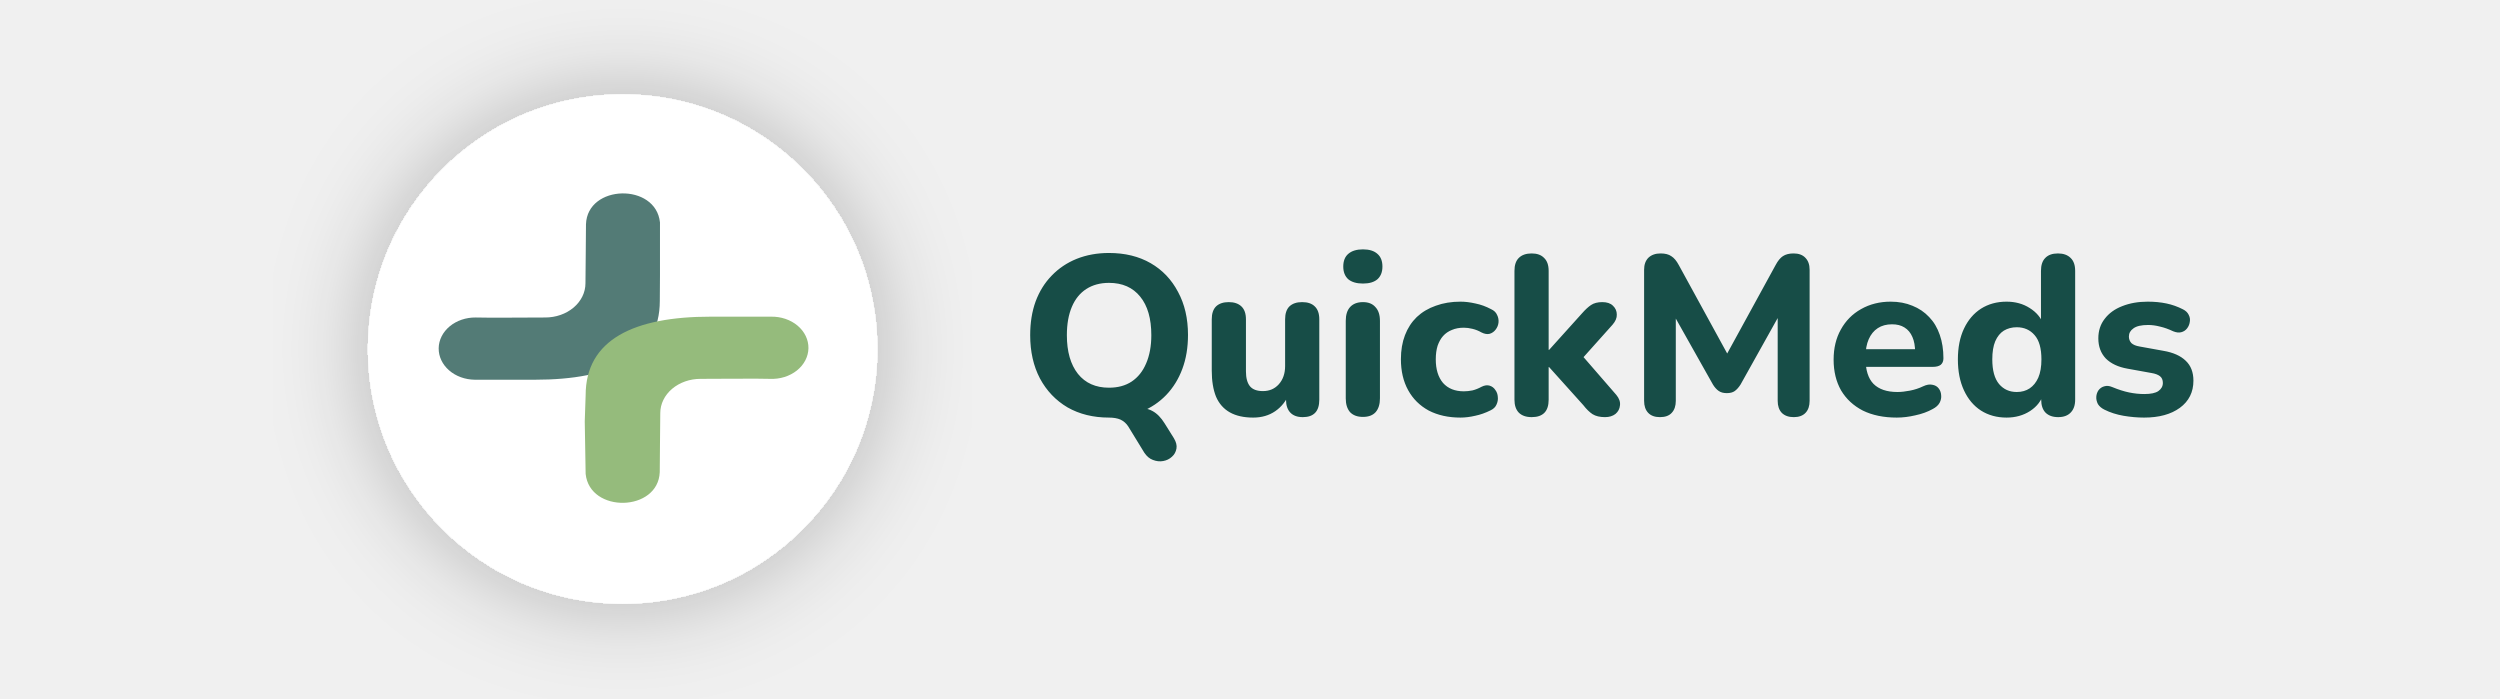
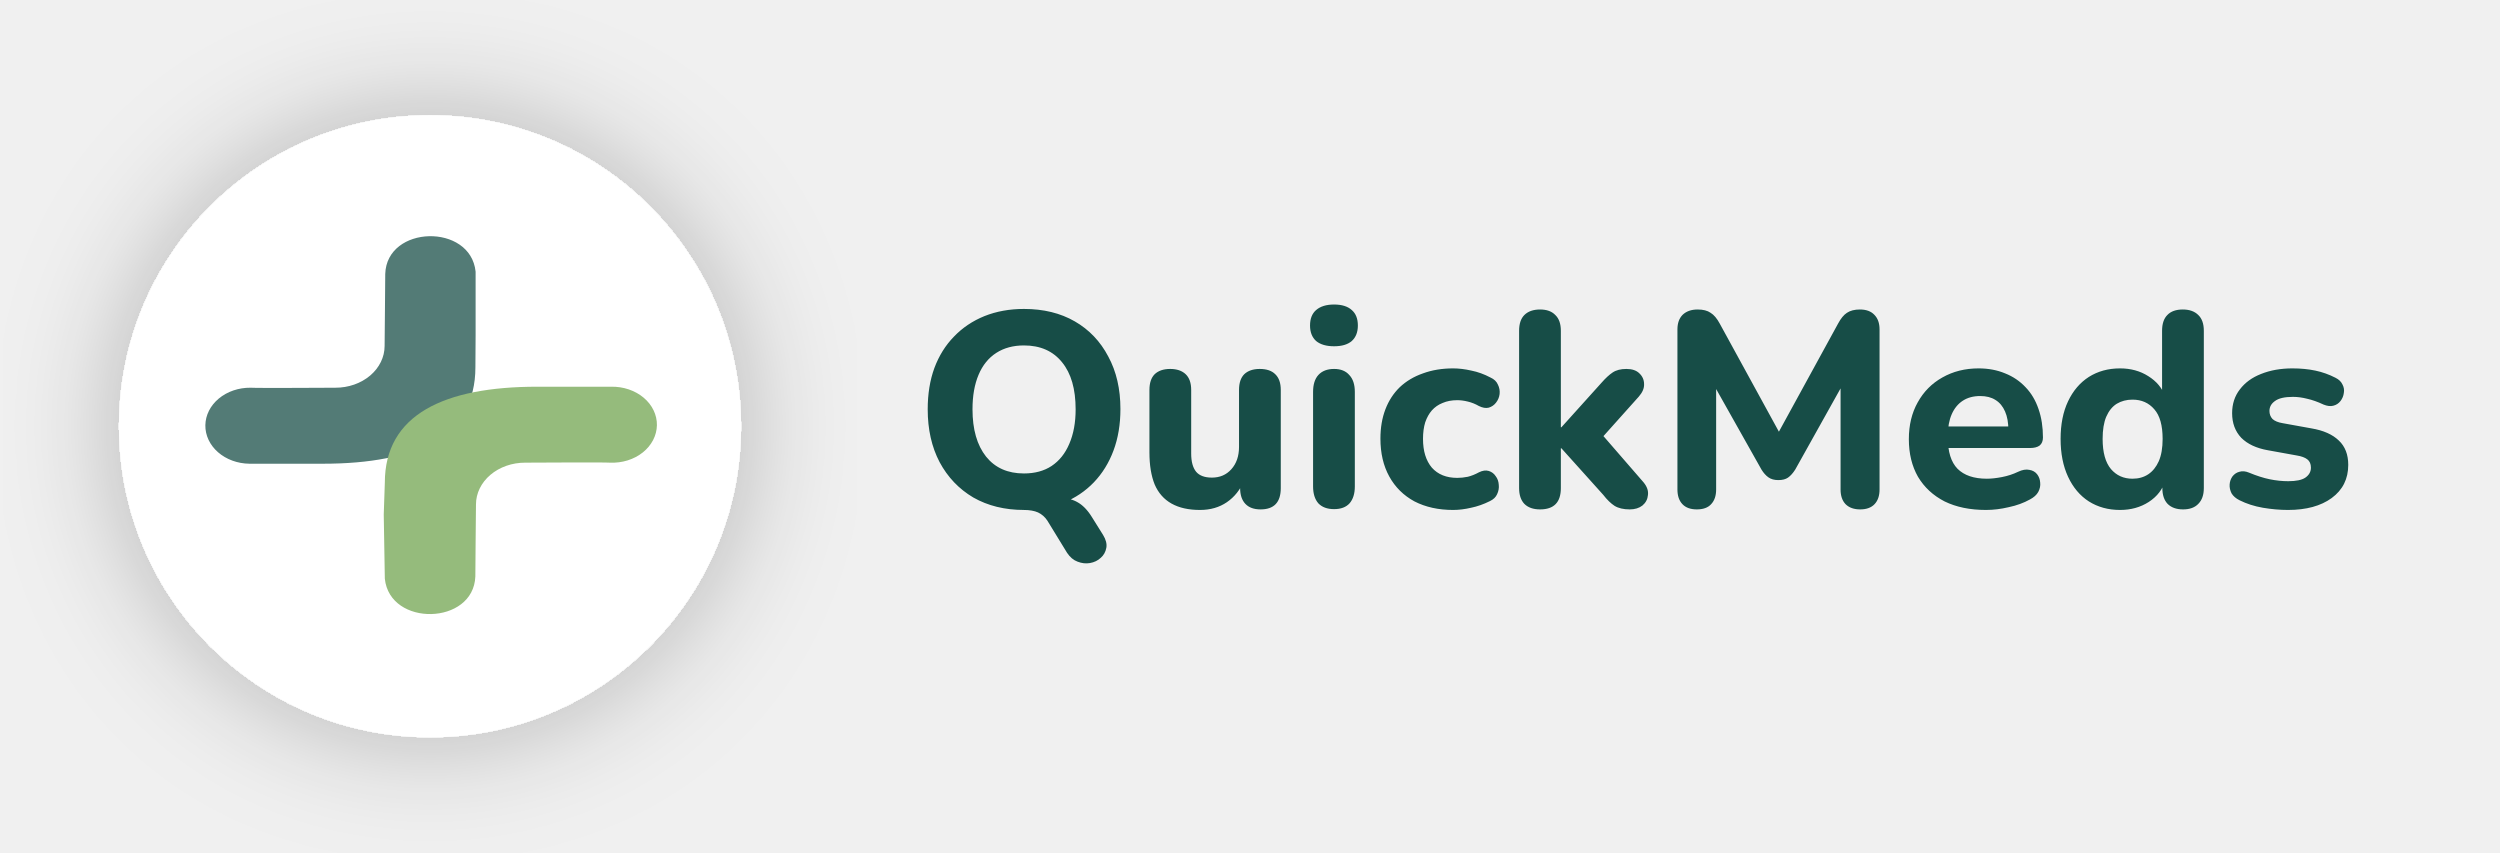
- <svg xmlns="http://www.w3.org/2000/svg" width="265" height="74" viewBox="0 0 265 74" fill="none">
-   <path d="M124.416 46.424C124.672 46.84 124.768 47.216 124.704 47.552C124.64 47.904 124.48 48.192 124.224 48.416C123.968 48.656 123.656 48.808 123.288 48.872C122.936 48.936 122.576 48.896 122.208 48.752C121.856 48.624 121.552 48.368 121.296 47.984L119.592 45.2C119.384 44.88 119.112 44.64 118.776 44.48C118.456 44.336 118.04 44.264 117.528 44.264L120.36 43.184C121.096 43.184 121.696 43.312 122.16 43.568C122.64 43.824 123.072 44.264 123.456 44.888L124.416 46.424ZM117.552 44.264C115.888 44.264 114.424 43.904 113.16 43.184C111.912 42.448 110.936 41.424 110.232 40.112C109.544 38.8 109.2 37.272 109.2 35.528C109.2 34.2 109.392 33.008 109.776 31.952C110.176 30.88 110.744 29.968 111.48 29.216C112.216 28.448 113.096 27.856 114.12 27.44C115.16 27.024 116.304 26.816 117.552 26.816C119.248 26.816 120.72 27.176 121.968 27.896C123.216 28.616 124.184 29.632 124.872 30.944C125.576 32.24 125.928 33.76 125.928 35.504C125.928 36.832 125.728 38.032 125.328 39.104C124.928 40.176 124.36 41.096 123.624 41.864C122.888 42.632 122.008 43.224 120.984 43.64C119.96 44.056 118.816 44.264 117.552 44.264ZM117.552 41.096C118.496 41.096 119.296 40.88 119.952 40.448C120.624 40 121.136 39.36 121.488 38.528C121.856 37.68 122.04 36.68 122.04 35.528C122.04 33.768 121.648 32.408 120.864 31.448C120.08 30.472 118.976 29.984 117.552 29.984C116.624 29.984 115.824 30.2 115.152 30.632C114.48 31.064 113.968 31.696 113.616 32.528C113.264 33.36 113.088 34.36 113.088 35.528C113.088 37.272 113.48 38.64 114.264 39.632C115.048 40.608 116.144 41.096 117.552 41.096ZM132.838 44.264C131.846 44.264 131.022 44.08 130.366 43.712C129.71 43.344 129.222 42.792 128.902 42.056C128.598 41.304 128.446 40.376 128.446 39.272V33.848C128.446 33.24 128.598 32.784 128.902 32.48C129.222 32.176 129.67 32.024 130.246 32.024C130.822 32.024 131.27 32.176 131.59 32.48C131.91 32.784 132.07 33.24 132.07 33.848V39.368C132.07 40.072 132.214 40.6 132.502 40.952C132.79 41.288 133.246 41.456 133.87 41.456C134.558 41.456 135.118 41.216 135.55 40.736C135.998 40.24 136.222 39.592 136.222 38.792V33.848C136.222 33.24 136.374 32.784 136.678 32.48C136.998 32.176 137.446 32.024 138.022 32.024C138.614 32.024 139.062 32.176 139.366 32.48C139.686 32.784 139.846 33.24 139.846 33.848V42.368C139.846 43.6 139.262 44.216 138.094 44.216C137.518 44.216 137.078 44.056 136.774 43.736C136.47 43.416 136.318 42.96 136.318 42.368V40.76L136.678 41.696C136.326 42.512 135.822 43.144 135.166 43.592C134.51 44.04 133.734 44.264 132.838 44.264ZM144.474 44.192C143.882 44.192 143.426 44.024 143.106 43.688C142.802 43.336 142.65 42.848 142.65 42.224V34.016C142.65 33.376 142.802 32.888 143.106 32.552C143.426 32.2 143.882 32.024 144.474 32.024C145.05 32.024 145.49 32.2 145.794 32.552C146.114 32.888 146.274 33.376 146.274 34.016V42.224C146.274 42.848 146.122 43.336 145.818 43.688C145.514 44.024 145.066 44.192 144.474 44.192ZM144.474 30.056C143.802 30.056 143.282 29.904 142.914 29.6C142.562 29.28 142.386 28.832 142.386 28.256C142.386 27.664 142.562 27.216 142.914 26.912C143.282 26.592 143.802 26.432 144.474 26.432C145.146 26.432 145.658 26.592 146.01 26.912C146.362 27.216 146.538 27.664 146.538 28.256C146.538 28.832 146.362 29.28 146.01 29.6C145.658 29.904 145.146 30.056 144.474 30.056ZM154.808 44.264C153.528 44.264 152.408 44.016 151.448 43.52C150.504 43.008 149.776 42.288 149.264 41.36C148.752 40.432 148.496 39.336 148.496 38.072C148.496 37.128 148.64 36.28 148.928 35.528C149.216 34.776 149.632 34.136 150.176 33.608C150.736 33.08 151.408 32.68 152.192 32.408C152.976 32.12 153.848 31.976 154.808 31.976C155.304 31.976 155.832 32.04 156.392 32.168C156.952 32.28 157.504 32.48 158.048 32.768C158.368 32.912 158.584 33.12 158.696 33.392C158.824 33.648 158.872 33.92 158.84 34.208C158.808 34.48 158.704 34.728 158.528 34.952C158.368 35.16 158.16 35.304 157.904 35.384C157.648 35.448 157.36 35.4 157.04 35.24C156.736 35.064 156.416 34.936 156.08 34.856C155.76 34.776 155.456 34.736 155.168 34.736C154.688 34.736 154.264 34.816 153.896 34.976C153.528 35.12 153.216 35.336 152.96 35.624C152.72 35.896 152.528 36.24 152.384 36.656C152.256 37.072 152.192 37.552 152.192 38.096C152.192 39.152 152.448 39.984 152.96 40.592C153.488 41.184 154.224 41.48 155.168 41.48C155.456 41.48 155.76 41.448 156.08 41.384C156.4 41.304 156.72 41.176 157.04 41C157.36 40.84 157.648 40.8 157.904 40.88C158.16 40.96 158.36 41.112 158.504 41.336C158.664 41.544 158.752 41.792 158.768 42.08C158.8 42.352 158.752 42.624 158.624 42.896C158.512 43.152 158.304 43.352 158 43.496C157.456 43.768 156.912 43.96 156.368 44.072C155.824 44.2 155.304 44.264 154.808 44.264ZM162.357 44.216C161.765 44.216 161.309 44.056 160.989 43.736C160.685 43.416 160.533 42.96 160.533 42.368V28.712C160.533 28.104 160.685 27.648 160.989 27.344C161.309 27.024 161.765 26.864 162.357 26.864C162.933 26.864 163.373 27.024 163.677 27.344C163.997 27.648 164.157 28.104 164.157 28.712V37.088H164.205L167.685 33.224C168.037 32.824 168.357 32.528 168.645 32.336C168.949 32.128 169.349 32.024 169.845 32.024C170.341 32.024 170.717 32.152 170.973 32.408C171.245 32.664 171.381 32.976 171.381 33.344C171.397 33.696 171.245 34.056 170.925 34.424L167.253 38.528V37.16L171.333 41.864C171.637 42.232 171.765 42.6 171.717 42.968C171.685 43.336 171.525 43.64 171.237 43.88C170.949 44.104 170.581 44.216 170.133 44.216C169.589 44.216 169.149 44.112 168.813 43.904C168.493 43.696 168.165 43.376 167.829 42.944L164.205 38.912H164.157V42.368C164.157 43.6 163.557 44.216 162.357 44.216ZM175.955 44.216C175.411 44.216 174.995 44.064 174.707 43.76C174.419 43.456 174.275 43.032 174.275 42.488V28.592C174.275 28.048 174.427 27.624 174.731 27.32C175.051 27.016 175.483 26.864 176.027 26.864C176.507 26.864 176.883 26.96 177.155 27.152C177.443 27.328 177.707 27.64 177.947 28.088L183.491 38.216H182.675L188.219 28.088C188.459 27.64 188.715 27.328 188.987 27.152C189.275 26.96 189.651 26.864 190.115 26.864C190.659 26.864 191.075 27.016 191.363 27.32C191.667 27.624 191.819 28.048 191.819 28.592V42.488C191.819 43.032 191.675 43.456 191.387 43.76C191.099 44.064 190.683 44.216 190.139 44.216C189.595 44.216 189.171 44.064 188.867 43.76C188.579 43.456 188.435 43.032 188.435 42.488V32.768H188.963L184.499 40.76C184.307 41.064 184.099 41.296 183.875 41.456C183.667 41.6 183.387 41.672 183.035 41.672C182.683 41.672 182.395 41.592 182.171 41.432C181.947 41.272 181.747 41.048 181.571 40.76L177.059 32.744H177.635V42.488C177.635 43.032 177.491 43.456 177.203 43.76C176.931 44.064 176.515 44.216 175.955 44.216ZM201.059 44.264C199.667 44.264 198.467 44.016 197.459 43.52C196.467 43.008 195.699 42.296 195.155 41.384C194.627 40.456 194.363 39.368 194.363 38.12C194.363 36.904 194.619 35.84 195.131 34.928C195.643 34 196.355 33.28 197.267 32.768C198.195 32.24 199.243 31.976 200.411 31.976C201.259 31.976 202.027 32.12 202.715 32.408C203.403 32.68 203.995 33.08 204.491 33.608C204.987 34.12 205.363 34.752 205.619 35.504C205.875 36.24 206.003 37.064 206.003 37.976C206.003 38.28 205.907 38.512 205.715 38.672C205.523 38.816 205.243 38.888 204.875 38.888H197.339V37.016H203.387L203.003 37.352C203.003 36.696 202.907 36.152 202.715 35.72C202.523 35.272 202.243 34.936 201.875 34.712C201.523 34.488 201.083 34.376 200.555 34.376C199.963 34.376 199.459 34.512 199.043 34.784C198.627 35.056 198.307 35.448 198.083 35.96C197.859 36.472 197.747 37.088 197.747 37.808V38C197.747 39.216 198.027 40.112 198.587 40.688C199.163 41.264 200.011 41.552 201.131 41.552C201.515 41.552 201.955 41.504 202.451 41.408C202.947 41.312 203.411 41.16 203.843 40.952C204.211 40.776 204.539 40.72 204.827 40.784C205.115 40.832 205.339 40.96 205.499 41.168C205.659 41.376 205.747 41.616 205.763 41.888C205.795 42.16 205.739 42.432 205.595 42.704C205.451 42.96 205.211 43.176 204.875 43.352C204.331 43.656 203.715 43.88 203.027 44.024C202.355 44.184 201.699 44.264 201.059 44.264ZM212.695 44.264C211.671 44.264 210.767 44.016 209.983 43.52C209.215 43.024 208.615 42.312 208.183 41.384C207.751 40.456 207.535 39.36 207.535 38.096C207.535 36.832 207.751 35.744 208.183 34.832C208.615 33.92 209.215 33.216 209.983 32.72C210.767 32.224 211.671 31.976 212.695 31.976C213.623 31.976 214.439 32.2 215.143 32.648C215.863 33.096 216.351 33.68 216.607 34.4H216.343V28.712C216.343 28.104 216.495 27.648 216.799 27.344C217.103 27.024 217.551 26.864 218.143 26.864C218.719 26.864 219.167 27.024 219.487 27.344C219.807 27.648 219.967 28.104 219.967 28.712V42.368C219.967 42.96 219.807 43.416 219.487 43.736C219.183 44.056 218.743 44.216 218.167 44.216C217.591 44.216 217.143 44.056 216.823 43.736C216.519 43.416 216.367 42.96 216.367 42.368V40.736L216.631 41.672C216.407 42.456 215.927 43.088 215.191 43.568C214.471 44.032 213.639 44.264 212.695 44.264ZM213.775 41.552C214.303 41.552 214.759 41.424 215.143 41.168C215.527 40.912 215.831 40.536 216.055 40.04C216.279 39.528 216.391 38.88 216.391 38.096C216.391 36.928 216.151 36.072 215.671 35.528C215.191 34.968 214.559 34.688 213.775 34.688C213.263 34.688 212.807 34.808 212.407 35.048C212.023 35.288 211.719 35.664 211.495 36.176C211.287 36.672 211.183 37.312 211.183 38.096C211.183 39.264 211.423 40.136 211.903 40.712C212.383 41.272 213.007 41.552 213.775 41.552ZM227.271 44.264C226.567 44.264 225.839 44.2 225.087 44.072C224.351 43.944 223.679 43.728 223.071 43.424C222.751 43.264 222.519 43.064 222.375 42.824C222.247 42.568 222.191 42.312 222.207 42.056C222.223 41.8 222.303 41.568 222.447 41.36C222.607 41.152 222.807 41.016 223.047 40.952C223.303 40.872 223.583 40.896 223.887 41.024C224.543 41.296 225.143 41.488 225.687 41.6C226.231 41.712 226.767 41.768 227.295 41.768C227.983 41.768 228.479 41.664 228.783 41.456C229.103 41.232 229.263 40.944 229.263 40.592C229.263 40.272 229.159 40.032 228.951 39.872C228.743 39.712 228.439 39.6 228.039 39.536L225.519 39.08C224.527 38.904 223.759 38.544 223.215 38C222.687 37.44 222.423 36.728 222.423 35.864C222.423 35.064 222.647 34.376 223.095 33.8C223.543 33.208 224.159 32.76 224.943 32.456C225.743 32.136 226.647 31.976 227.655 31.976C228.375 31.976 229.039 32.04 229.647 32.168C230.255 32.296 230.839 32.504 231.399 32.792C231.687 32.936 231.887 33.128 231.999 33.368C232.127 33.608 232.167 33.856 232.119 34.112C232.087 34.368 231.991 34.6 231.831 34.808C231.671 35.016 231.463 35.152 231.207 35.216C230.967 35.28 230.687 35.248 230.367 35.12C229.855 34.88 229.383 34.712 228.951 34.616C228.519 34.504 228.103 34.448 227.703 34.448C226.983 34.448 226.463 34.568 226.143 34.808C225.823 35.032 225.663 35.32 225.663 35.672C225.663 35.944 225.751 36.176 225.927 36.368C226.119 36.544 226.407 36.664 226.791 36.728L229.311 37.184C230.351 37.36 231.143 37.712 231.687 38.24C232.231 38.752 232.503 39.456 232.503 40.352C232.503 41.568 232.023 42.528 231.063 43.232C230.119 43.92 228.855 44.264 227.271 44.264Z" fill="#174D47" />
-   <g filter="url(#filter0_d_93_5419)">
-     <circle cx="66" cy="37" r="27" fill="white" />
-     <path fill-rule="evenodd" clip-rule="evenodd" d="M69.958 29.106C69.958 28.922 69.958 23.748 69.958 23.58C69.52 19.358 62.25 19.531 62.114 23.775C62.114 25.261 62.065 28.57 62.059 30.035C62.058 30.512 61.947 30.984 61.731 31.424C61.515 31.864 61.2 32.264 60.803 32.6C60.405 32.936 59.934 33.203 59.416 33.383C58.897 33.564 58.342 33.656 57.782 33.654C57.467 33.654 50.931 33.696 50.425 33.654C49.398 33.643 48.407 33.98 47.67 34.59C46.934 35.201 46.513 36.036 46.5 36.911C46.487 37.785 46.883 38.629 47.601 39.255C48.318 39.882 49.299 40.24 50.327 40.251H56.702C64.836 40.251 69.94 37.803 69.94 31.889L69.958 29.106Z" fill="#174D47" fill-opacity="0.74" />
-     <path fill-rule="evenodd" clip-rule="evenodd" d="M61.984 44.668C61.984 44.852 62.078 50.065 62.078 50.233C62.516 54.435 69.774 54.272 69.934 50.039C69.934 48.552 69.984 45.243 69.99 43.783C69.99 43.306 70.101 42.833 70.316 42.393C70.531 41.952 70.846 41.552 71.244 41.215C71.641 40.878 72.113 40.612 72.632 40.43C73.15 40.249 73.706 40.157 74.267 40.159C74.582 40.159 81.117 40.117 81.623 40.159C82.144 40.181 82.665 40.114 83.154 39.962C83.643 39.809 84.091 39.573 84.472 39.27C84.852 38.966 85.156 38.6 85.366 38.194C85.576 37.788 85.688 37.35 85.695 36.907C85.701 36.463 85.603 36.023 85.405 35.613C85.207 35.202 84.914 34.83 84.543 34.518C84.172 34.206 83.731 33.962 83.246 33.798C82.762 33.635 82.243 33.556 81.722 33.567H75.335C67.201 33.562 62.078 35.999 62.078 41.902L61.984 44.668Z" fill="#95BB7C" />
+ <svg xmlns="http://www.w3.org/2000/svg" width="217" height="74" viewBox="0 0 217 74" fill="none">
+   <path d="M95.741 46.424C95.997 46.84 96.093 47.216 96.029 47.552C95.965 47.904 95.805 48.192 95.549 48.416C95.293 48.656 94.981 48.808 94.613 48.872C94.261 48.936 93.901 48.896 93.533 48.752C93.181 48.624 92.877 48.368 92.621 47.984L90.917 45.2C90.709 44.88 90.437 44.64 90.101 44.48C89.781 44.336 89.365 44.264 88.853 44.264L91.685 43.184C92.421 43.184 93.021 43.312 93.485 43.568C93.965 43.824 94.397 44.264 94.781 44.888L95.741 46.424ZM88.877 44.264C87.213 44.264 85.749 43.904 84.485 43.184C83.237 42.448 82.261 41.424 81.557 40.112C80.869 38.8 80.525 37.272 80.525 35.528C80.525 34.2 80.717 33.008 81.101 31.952C81.501 30.88 82.069 29.968 82.805 29.216C83.541 28.448 84.421 27.856 85.445 27.44C86.485 27.024 87.629 26.816 88.877 26.816C90.573 26.816 92.045 27.176 93.293 27.896C94.541 28.616 95.509 29.632 96.197 30.944C96.901 32.24 97.253 33.76 97.253 35.504C97.253 36.832 97.053 38.032 96.653 39.104C96.253 40.176 95.685 41.096 94.949 41.864C94.213 42.632 93.333 43.224 92.309 43.64C91.285 44.056 90.141 44.264 88.877 44.264ZM88.877 41.096C89.821 41.096 90.621 40.88 91.277 40.448C91.949 40 92.461 39.36 92.813 38.528C93.181 37.68 93.365 36.68 93.365 35.528C93.365 33.768 92.973 32.408 92.189 31.448C91.405 30.472 90.301 29.984 88.877 29.984C87.949 29.984 87.149 30.2 86.477 30.632C85.805 31.064 85.293 31.696 84.941 32.528C84.589 33.36 84.413 34.36 84.413 35.528C84.413 37.272 84.805 38.64 85.589 39.632C86.373 40.608 87.469 41.096 88.877 41.096ZM104.163 44.264C103.171 44.264 102.347 44.08 101.691 43.712C101.035 43.344 100.547 42.792 100.227 42.056C99.923 41.304 99.771 40.376 99.771 39.272V33.848C99.771 33.24 99.923 32.784 100.227 32.48C100.547 32.176 100.995 32.024 101.571 32.024C102.147 32.024 102.595 32.176 102.915 32.48C103.235 32.784 103.395 33.24 103.395 33.848V39.368C103.395 40.072 103.539 40.6 103.827 40.952C104.115 41.288 104.571 41.456 105.195 41.456C105.883 41.456 106.443 41.216 106.875 40.736C107.323 40.24 107.547 39.592 107.547 38.792V33.848C107.547 33.24 107.699 32.784 108.003 32.48C108.323 32.176 108.771 32.024 109.347 32.024C109.939 32.024 110.387 32.176 110.691 32.48C111.011 32.784 111.171 33.24 111.171 33.848V42.368C111.171 43.6 110.587 44.216 109.419 44.216C108.843 44.216 108.403 44.056 108.099 43.736C107.795 43.416 107.643 42.96 107.643 42.368V40.76L108.003 41.696C107.651 42.512 107.147 43.144 106.491 43.592C105.835 44.04 105.059 44.264 104.163 44.264ZM115.799 44.192C115.207 44.192 114.751 44.024 114.431 43.688C114.127 43.336 113.975 42.848 113.975 42.224V34.016C113.975 33.376 114.127 32.888 114.431 32.552C114.751 32.2 115.207 32.024 115.799 32.024C116.375 32.024 116.815 32.2 117.119 32.552C117.439 32.888 117.599 33.376 117.599 34.016V42.224C117.599 42.848 117.447 43.336 117.143 43.688C116.839 44.024 116.391 44.192 115.799 44.192ZM115.799 30.056C115.127 30.056 114.607 29.904 114.239 29.6C113.887 29.28 113.711 28.832 113.711 28.256C113.711 27.664 113.887 27.216 114.239 26.912C114.607 26.592 115.127 26.432 115.799 26.432C116.471 26.432 116.983 26.592 117.335 26.912C117.687 27.216 117.863 27.664 117.863 28.256C117.863 28.832 117.687 29.28 117.335 29.6C116.983 29.904 116.471 30.056 115.799 30.056ZM126.133 44.264C124.853 44.264 123.733 44.016 122.773 43.52C121.829 43.008 121.101 42.288 120.589 41.36C120.077 40.432 119.821 39.336 119.821 38.072C119.821 37.128 119.965 36.28 120.253 35.528C120.541 34.776 120.957 34.136 121.501 33.608C122.061 33.08 122.733 32.68 123.517 32.408C124.301 32.12 125.173 31.976 126.133 31.976C126.629 31.976 127.157 32.04 127.717 32.168C128.277 32.28 128.829 32.48 129.373 32.768C129.693 32.912 129.909 33.12 130.021 33.392C130.149 33.648 130.197 33.92 130.165 34.208C130.133 34.48 130.029 34.728 129.853 34.952C129.693 35.16 129.485 35.304 129.229 35.384C128.973 35.448 128.685 35.4 128.365 35.24C128.061 35.064 127.741 34.936 127.405 34.856C127.085 34.776 126.781 34.736 126.493 34.736C126.013 34.736 125.589 34.816 125.221 34.976C124.853 35.12 124.541 35.336 124.285 35.624C124.045 35.896 123.853 36.24 123.709 36.656C123.581 37.072 123.517 37.552 123.517 38.096C123.517 39.152 123.773 39.984 124.285 40.592C124.813 41.184 125.549 41.48 126.493 41.48C126.781 41.48 127.085 41.448 127.405 41.384C127.725 41.304 128.045 41.176 128.365 41C128.685 40.84 128.973 40.8 129.229 40.88C129.485 40.96 129.685 41.112 129.829 41.336C129.989 41.544 130.077 41.792 130.093 42.08C130.125 42.352 130.077 42.624 129.949 42.896C129.837 43.152 129.629 43.352 129.325 43.496C128.781 43.768 128.237 43.96 127.693 44.072C127.149 44.2 126.629 44.264 126.133 44.264ZM133.682 44.216C133.09 44.216 132.634 44.056 132.314 43.736C132.01 43.416 131.858 42.96 131.858 42.368V28.712C131.858 28.104 132.01 27.648 132.314 27.344C132.634 27.024 133.09 26.864 133.682 26.864C134.258 26.864 134.698 27.024 135.002 27.344C135.322 27.648 135.482 28.104 135.482 28.712V37.088H135.53L139.01 33.224C139.362 32.824 139.682 32.528 139.97 32.336C140.274 32.128 140.674 32.024 141.17 32.024C141.666 32.024 142.042 32.152 142.298 32.408C142.57 32.664 142.706 32.976 142.706 33.344C142.722 33.696 142.57 34.056 142.25 34.424L138.578 38.528V37.16L142.658 41.864C142.962 42.232 143.09 42.6 143.042 42.968C143.01 43.336 142.85 43.64 142.562 43.88C142.274 44.104 141.906 44.216 141.458 44.216C140.914 44.216 140.474 44.112 140.138 43.904C139.818 43.696 139.49 43.376 139.154 42.944L135.53 38.912H135.482V42.368C135.482 43.6 134.882 44.216 133.682 44.216ZM147.281 44.216C146.737 44.216 146.321 44.064 146.033 43.76C145.745 43.456 145.601 43.032 145.601 42.488V28.592C145.601 28.048 145.753 27.624 146.057 27.32C146.377 27.016 146.809 26.864 147.353 26.864C147.833 26.864 148.209 26.96 148.481 27.152C148.769 27.328 149.033 27.64 149.273 28.088L154.817 38.216H154.001L159.545 28.088C159.785 27.64 160.041 27.328 160.313 27.152C160.601 26.96 160.977 26.864 161.441 26.864C161.985 26.864 162.401 27.016 162.689 27.32C162.993 27.624 163.145 28.048 163.145 28.592V42.488C163.145 43.032 163.001 43.456 162.713 43.76C162.425 44.064 162.009 44.216 161.465 44.216C160.921 44.216 160.497 44.064 160.193 43.76C159.905 43.456 159.761 43.032 159.761 42.488V32.768H160.289L155.825 40.76C155.633 41.064 155.425 41.296 155.201 41.456C154.993 41.6 154.713 41.672 154.361 41.672C154.009 41.672 153.721 41.592 153.497 41.432C153.273 41.272 153.073 41.048 152.897 40.76L148.385 32.744H148.961V42.488C148.961 43.032 148.817 43.456 148.529 43.76C148.257 44.064 147.841 44.216 147.281 44.216ZM172.384 44.264C170.992 44.264 169.792 44.016 168.784 43.52C167.792 43.008 167.024 42.296 166.48 41.384C165.952 40.456 165.688 39.368 165.688 38.12C165.688 36.904 165.944 35.84 166.456 34.928C166.968 34 167.68 33.28 168.592 32.768C169.52 32.24 170.568 31.976 171.736 31.976C172.584 31.976 173.352 32.12 174.04 32.408C174.728 32.68 175.32 33.08 175.816 33.608C176.312 34.12 176.688 34.752 176.944 35.504C177.2 36.24 177.328 37.064 177.328 37.976C177.328 38.28 177.232 38.512 177.04 38.672C176.848 38.816 176.568 38.888 176.2 38.888H168.664V37.016H174.712L174.328 37.352C174.328 36.696 174.232 36.152 174.04 35.72C173.848 35.272 173.568 34.936 173.2 34.712C172.848 34.488 172.408 34.376 171.88 34.376C171.288 34.376 170.784 34.512 170.368 34.784C169.952 35.056 169.632 35.448 169.408 35.96C169.184 36.472 169.072 37.088 169.072 37.808V38C169.072 39.216 169.352 40.112 169.912 40.688C170.488 41.264 171.336 41.552 172.456 41.552C172.84 41.552 173.28 41.504 173.776 41.408C174.272 41.312 174.736 41.16 175.168 40.952C175.536 40.776 175.864 40.72 176.152 40.784C176.44 40.832 176.664 40.96 176.824 41.168C176.984 41.376 177.072 41.616 177.088 41.888C177.12 42.16 177.064 42.432 176.92 42.704C176.776 42.96 176.536 43.176 176.2 43.352C175.656 43.656 175.04 43.88 174.352 44.024C173.68 44.184 173.024 44.264 172.384 44.264ZM184.02 44.264C182.996 44.264 182.092 44.016 181.308 43.52C180.54 43.024 179.94 42.312 179.508 41.384C179.076 40.456 178.86 39.36 178.86 38.096C178.86 36.832 179.076 35.744 179.508 34.832C179.94 33.92 180.54 33.216 181.308 32.72C182.092 32.224 182.996 31.976 184.02 31.976C184.948 31.976 185.764 32.2 186.468 32.648C187.188 33.096 187.676 33.68 187.932 34.4H187.668V28.712C187.668 28.104 187.82 27.648 188.124 27.344C188.428 27.024 188.876 26.864 189.468 26.864C190.044 26.864 190.492 27.024 190.812 27.344C191.132 27.648 191.292 28.104 191.292 28.712V42.368C191.292 42.96 191.132 43.416 190.812 43.736C190.508 44.056 190.068 44.216 189.492 44.216C188.916 44.216 188.468 44.056 188.148 43.736C187.844 43.416 187.692 42.96 187.692 42.368V40.736L187.956 41.672C187.732 42.456 187.252 43.088 186.516 43.568C185.796 44.032 184.964 44.264 184.02 44.264ZM185.1 41.552C185.628 41.552 186.084 41.424 186.468 41.168C186.852 40.912 187.156 40.536 187.38 40.04C187.604 39.528 187.716 38.88 187.716 38.096C187.716 36.928 187.476 36.072 186.996 35.528C186.516 34.968 185.884 34.688 185.1 34.688C184.588 34.688 184.132 34.808 183.732 35.048C183.348 35.288 183.044 35.664 182.82 36.176C182.612 36.672 182.508 37.312 182.508 38.096C182.508 39.264 182.748 40.136 183.228 40.712C183.708 41.272 184.332 41.552 185.1 41.552ZM198.596 44.264C197.892 44.264 197.164 44.2 196.412 44.072C195.676 43.944 195.004 43.728 194.396 43.424C194.076 43.264 193.844 43.064 193.7 42.824C193.572 42.568 193.516 42.312 193.532 42.056C193.548 41.8 193.628 41.568 193.772 41.36C193.932 41.152 194.132 41.016 194.372 40.952C194.628 40.872 194.908 40.896 195.212 41.024C195.868 41.296 196.468 41.488 197.012 41.6C197.556 41.712 198.092 41.768 198.62 41.768C199.308 41.768 199.804 41.664 200.108 41.456C200.428 41.232 200.588 40.944 200.588 40.592C200.588 40.272 200.484 40.032 200.276 39.872C200.068 39.712 199.764 39.6 199.364 39.536L196.844 39.08C195.852 38.904 195.084 38.544 194.54 38C194.012 37.44 193.748 36.728 193.748 35.864C193.748 35.064 193.972 34.376 194.42 33.8C194.868 33.208 195.484 32.76 196.268 32.456C197.068 32.136 197.972 31.976 198.98 31.976C199.7 31.976 200.364 32.04 200.972 32.168C201.58 32.296 202.164 32.504 202.724 32.792C203.012 32.936 203.212 33.128 203.324 33.368C203.452 33.608 203.492 33.856 203.444 34.112C203.412 34.368 203.316 34.6 203.156 34.808C202.996 35.016 202.788 35.152 202.532 35.216C202.292 35.28 202.012 35.248 201.692 35.12C201.18 34.88 200.708 34.712 200.276 34.616C199.844 34.504 199.428 34.448 199.028 34.448C198.308 34.448 197.788 34.568 197.468 34.808C197.148 35.032 196.988 35.32 196.988 35.672C196.988 35.944 197.076 36.176 197.252 36.368C197.444 36.544 197.732 36.664 198.116 36.728L200.636 37.184C201.676 37.36 202.468 37.712 203.012 38.24C203.556 38.752 203.828 39.456 203.828 40.352C203.828 41.568 203.348 42.528 202.388 43.232C201.444 43.92 200.18 44.264 198.596 44.264Z" fill="#174D47" />
+   <g filter="url(#filter0_d_113_4643)">
+     <circle cx="37.325" cy="37" r="27" fill="white" />
+     <path fill-rule="evenodd" clip-rule="evenodd" d="M41.283 29.106C41.283 28.922 41.283 23.748 41.283 23.58C40.845 19.358 33.575 19.531 33.439 23.775C33.439 25.261 33.39 28.57 33.384 30.035C33.383 30.512 33.272 30.984 33.056 31.424C32.84 31.864 32.525 32.264 32.128 32.6C31.73 32.936 31.259 33.203 30.741 33.383C30.222 33.564 29.667 33.656 29.107 33.654C28.792 33.654 22.256 33.696 21.75 33.654C20.723 33.643 19.732 33.98 18.995 34.59C18.259 35.201 17.838 36.036 17.825 36.911C17.812 37.785 18.208 38.629 18.926 39.255C19.643 39.882 20.624 40.24 21.652 40.251H28.027C36.161 40.251 41.265 37.803 41.265 31.889L41.283 29.106Z" fill="#174D47" fill-opacity="0.74" />
+     <path fill-rule="evenodd" clip-rule="evenodd" d="M33.309 44.668C33.309 44.852 33.403 50.065 33.403 50.233C33.842 54.435 41.099 54.272 41.26 50.039C41.26 48.552 41.309 45.243 41.315 43.783C41.315 43.306 41.426 42.833 41.641 42.393C41.856 41.952 42.172 41.552 42.569 41.215C42.966 40.878 43.438 40.612 43.957 40.43C44.475 40.249 45.031 40.157 45.592 40.159C45.907 40.159 52.442 40.117 52.948 40.159C53.469 40.181 53.99 40.114 54.479 39.962C54.968 39.809 55.417 39.573 55.797 39.27C56.177 38.966 56.481 38.6 56.691 38.194C56.901 37.788 57.013 37.35 57.02 36.907C57.026 36.463 56.928 36.023 56.73 35.613C56.532 35.202 56.239 34.83 55.868 34.518C55.497 34.206 55.056 33.962 54.571 33.798C54.087 33.635 53.568 33.556 53.047 33.567H46.66C38.526 33.562 33.403 35.999 33.403 41.902L33.309 44.668Z" fill="#95BB7C" />
  </g>
  <defs>
-     <filter id="filter0_d_93_5419" x="29" y="0" width="74" height="74" filterUnits="userSpaceOnUse" color-interpolation-filters="sRGB">
+     <filter id="filter0_d_113_4643" x="0.325" y="0" width="74" height="74" filterUnits="userSpaceOnUse" color-interpolation-filters="sRGB">
      <feFlood flood-opacity="0" result="BackgroundImageFix" />
      <feColorMatrix in="SourceAlpha" type="matrix" values="0 0 0 0 0 0 0 0 0 0 0 0 0 0 0 0 0 0 127 0" result="hardAlpha" />
      <feOffset />
      <feGaussianBlur stdDeviation="5" />
      <feComposite in2="hardAlpha" operator="out" />
      <feColorMatrix type="matrix" values="0 0 0 0 0 0 0 0 0 0 0 0 0 0 0 0 0 0 0.25 0" />
-       <feBlend mode="normal" in2="BackgroundImageFix" result="effect1_dropShadow_93_5419" />
-       <feBlend mode="normal" in="SourceGraphic" in2="effect1_dropShadow_93_5419" result="shape" />
+       <feBlend mode="normal" in2="BackgroundImageFix" result="effect1_dropShadow_113_4643" />
+       <feBlend mode="normal" in="SourceGraphic" in2="effect1_dropShadow_113_4643" result="shape" />
    </filter>
  </defs>
</svg>
